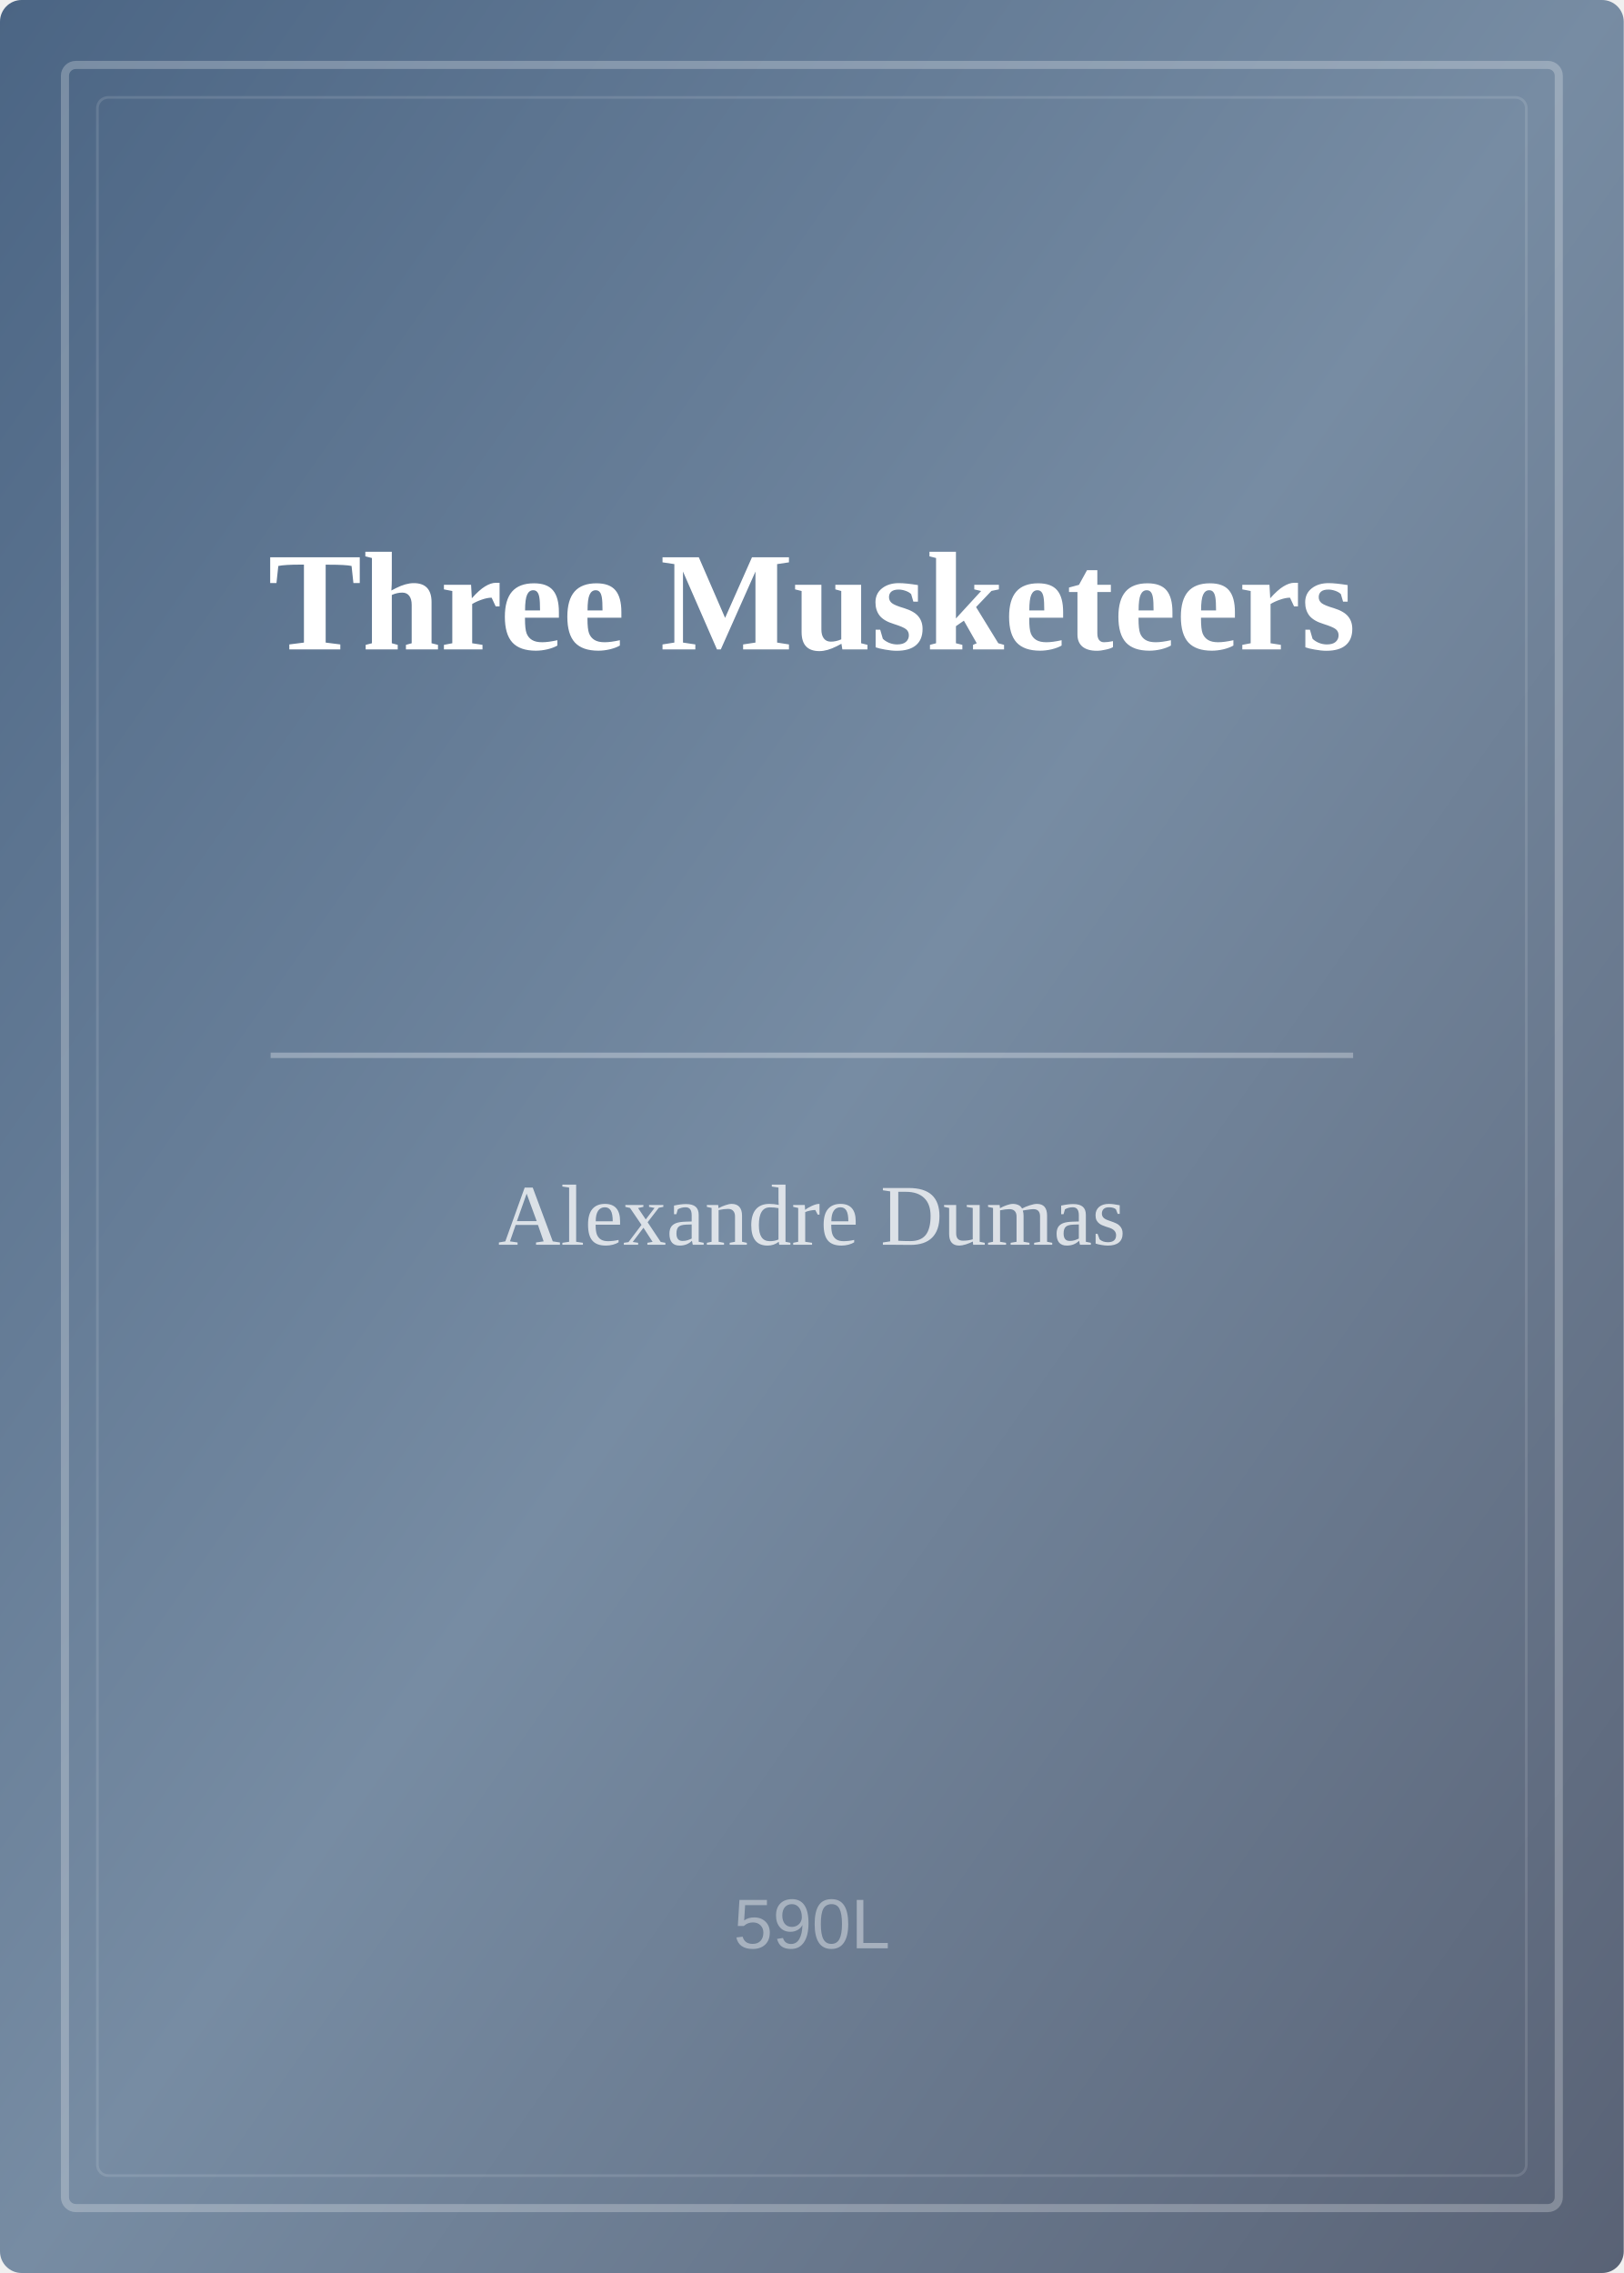
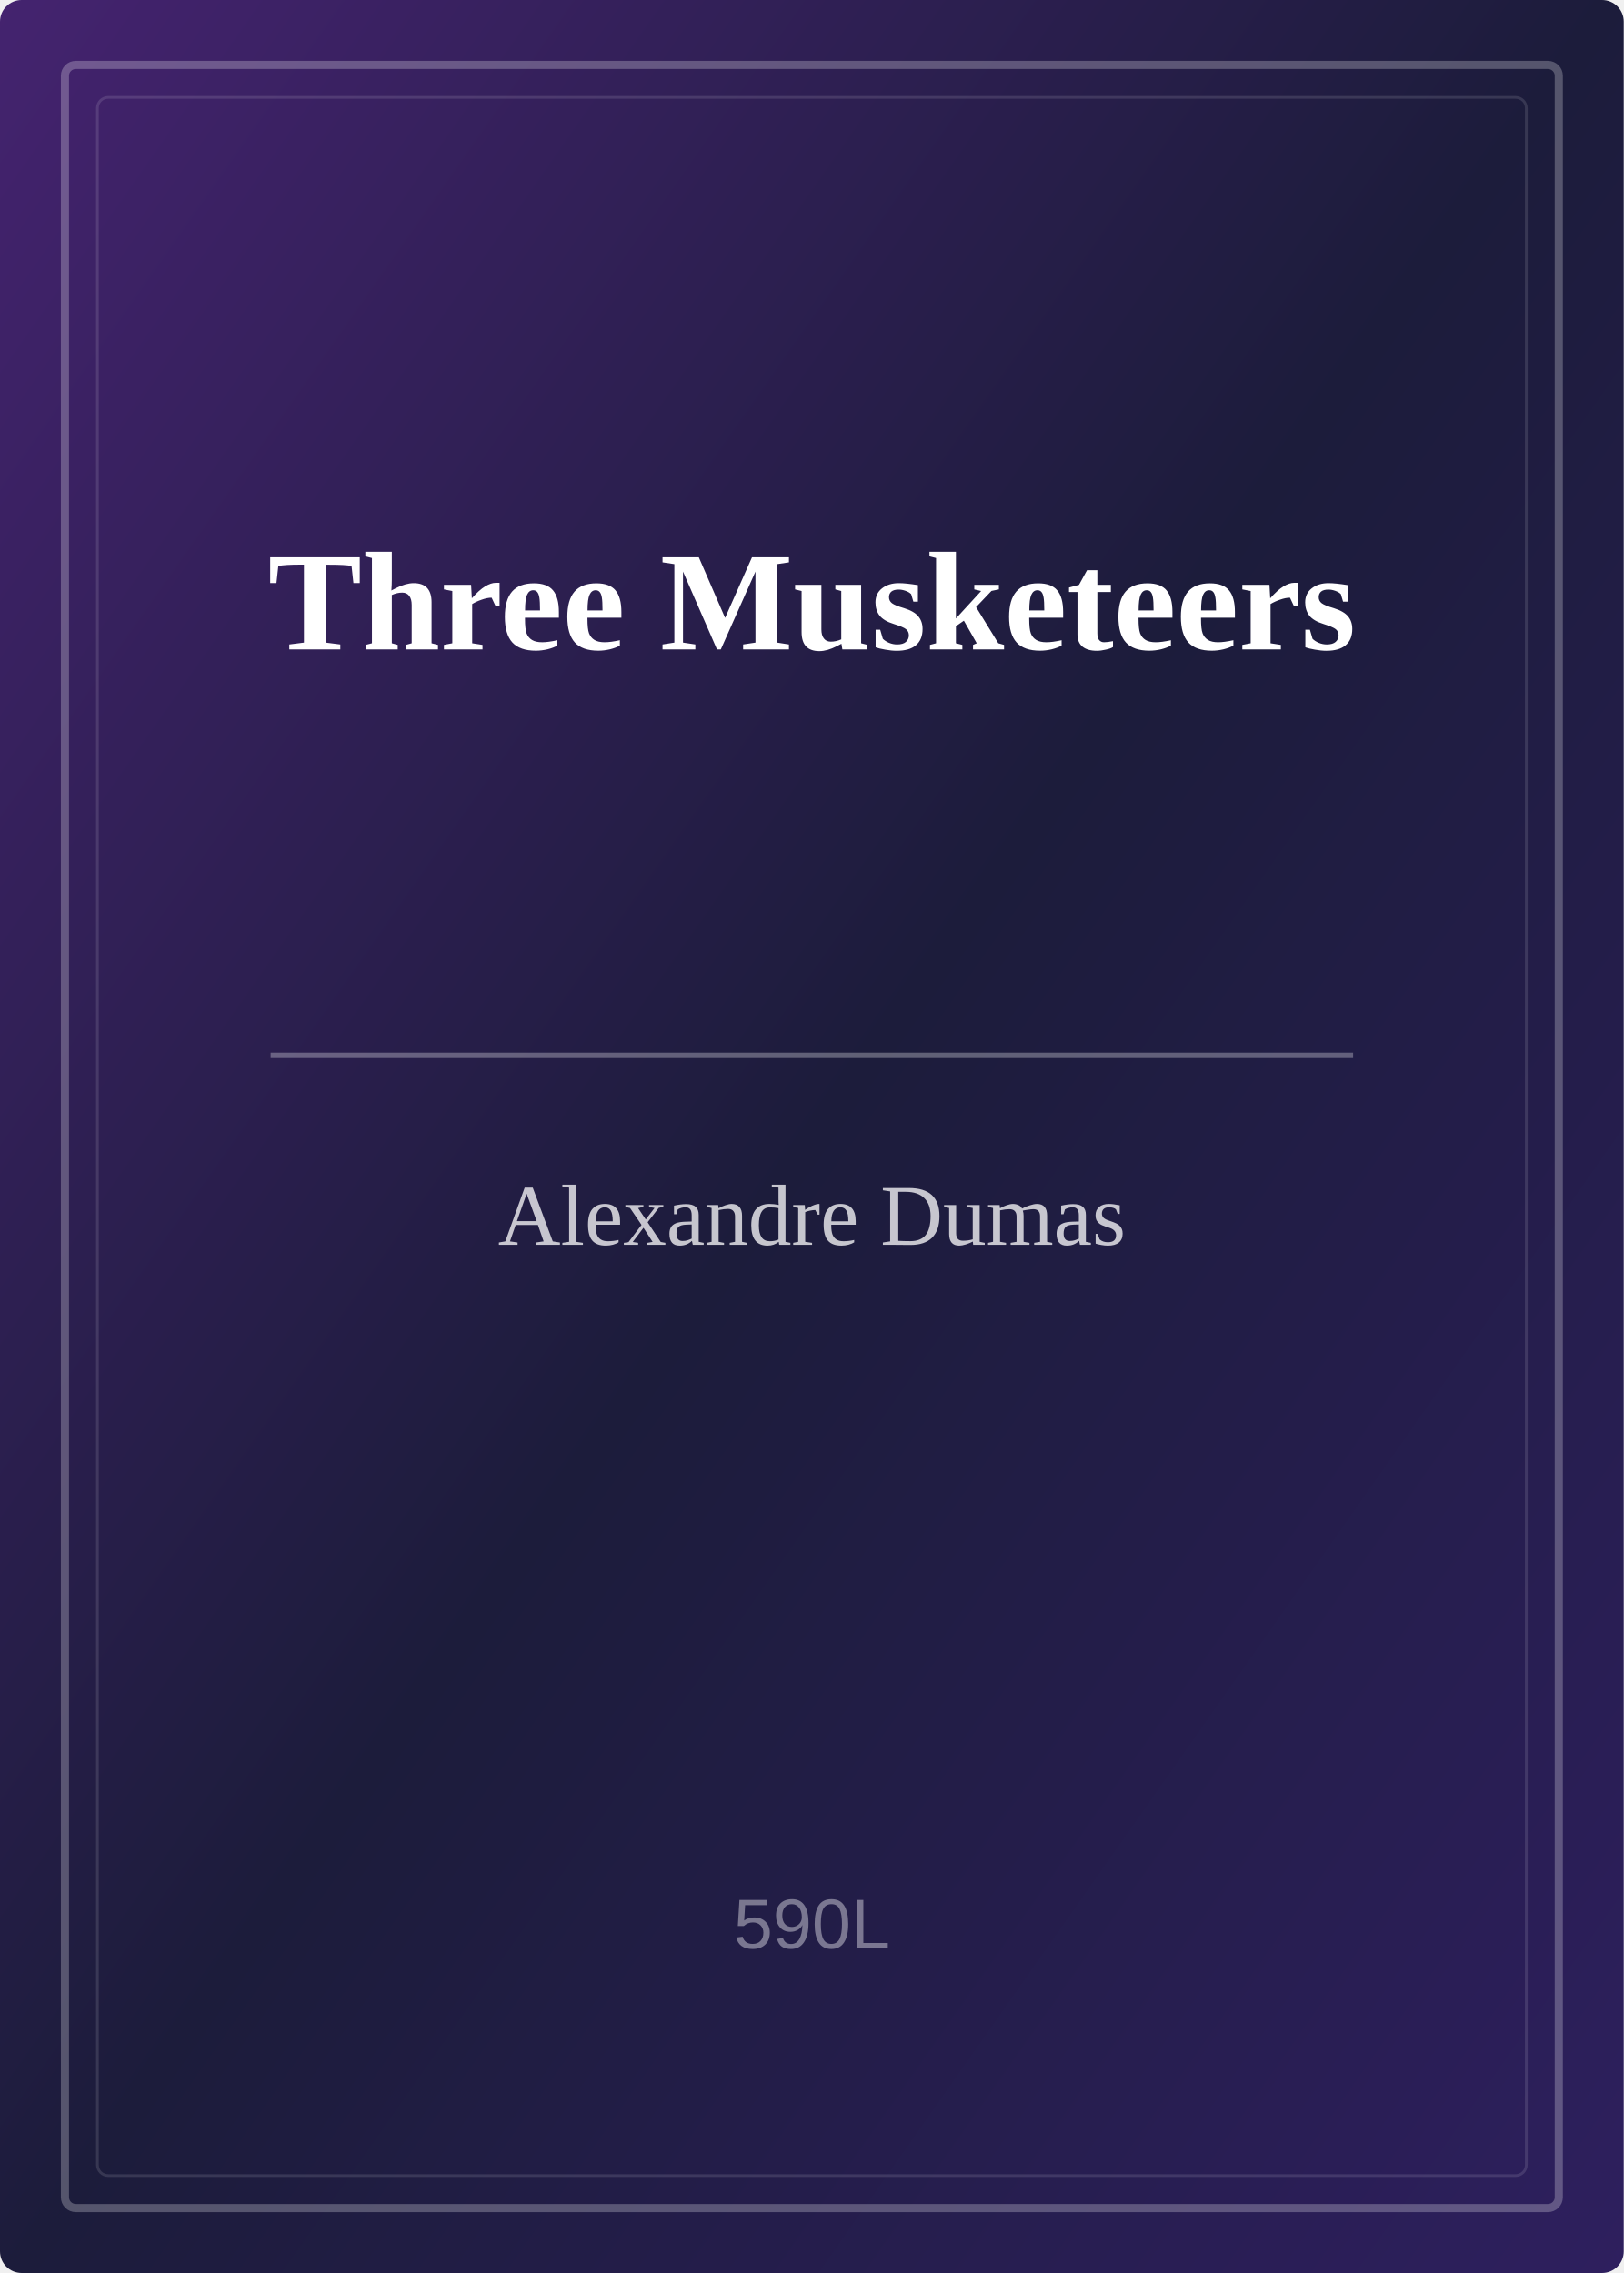
<svg xmlns="http://www.w3.org/2000/svg" width="300" height="420" viewBox="0 0 300 420">
  <defs>
    <linearGradient id="bg" x1="0%" y1="0%" x2="100%" y2="100%">
-       <stop offset="0%" stop-color="#4b6584" />
-       <stop offset="50%" stop-color="#778ca3" />
-       <stop offset="100%" stop-color="#596275" />
+       <stop offset="0%" stop-color="#44236f" />
+       <stop offset="50%" stop-color="#1C1C3B" />
+       <stop offset="100%" stop-color="#2E1F5E" />
    </linearGradient>
  </defs>
  <rect width="300" height="420" fill="url(#bg)" rx="4" />
  <rect x="12" y="12" width="276" height="396" fill="none" stroke="rgba(255,255,255,0.25)" stroke-width="1.5" rx="2" />
  <rect x="18" y="18" width="264" height="384" fill="none" stroke="rgba(255,255,255,0.12)" stroke-width="0.5" rx="2" />
  <line x1="50" y1="195" x2="250" y2="195" stroke="rgba(255,255,255,0.3)" stroke-width="1" />
  <text x="150" y="120" text-anchor="middle" fill="white" font-family="Georgia, 'Times New Roman', serif" font-size="26" font-weight="bold">Three Musketeers</text>
  <text x="150" y="230" text-anchor="middle" fill="rgba(255,255,255,0.75)" font-family="Georgia, 'Times New Roman', serif" font-size="16">Alexandre Dumas</text>
  <text x="150" y="360" text-anchor="middle" fill="rgba(255,255,255,0.4)" font-family="Arial, sans-serif" font-size="13">590L</text>
</svg>
